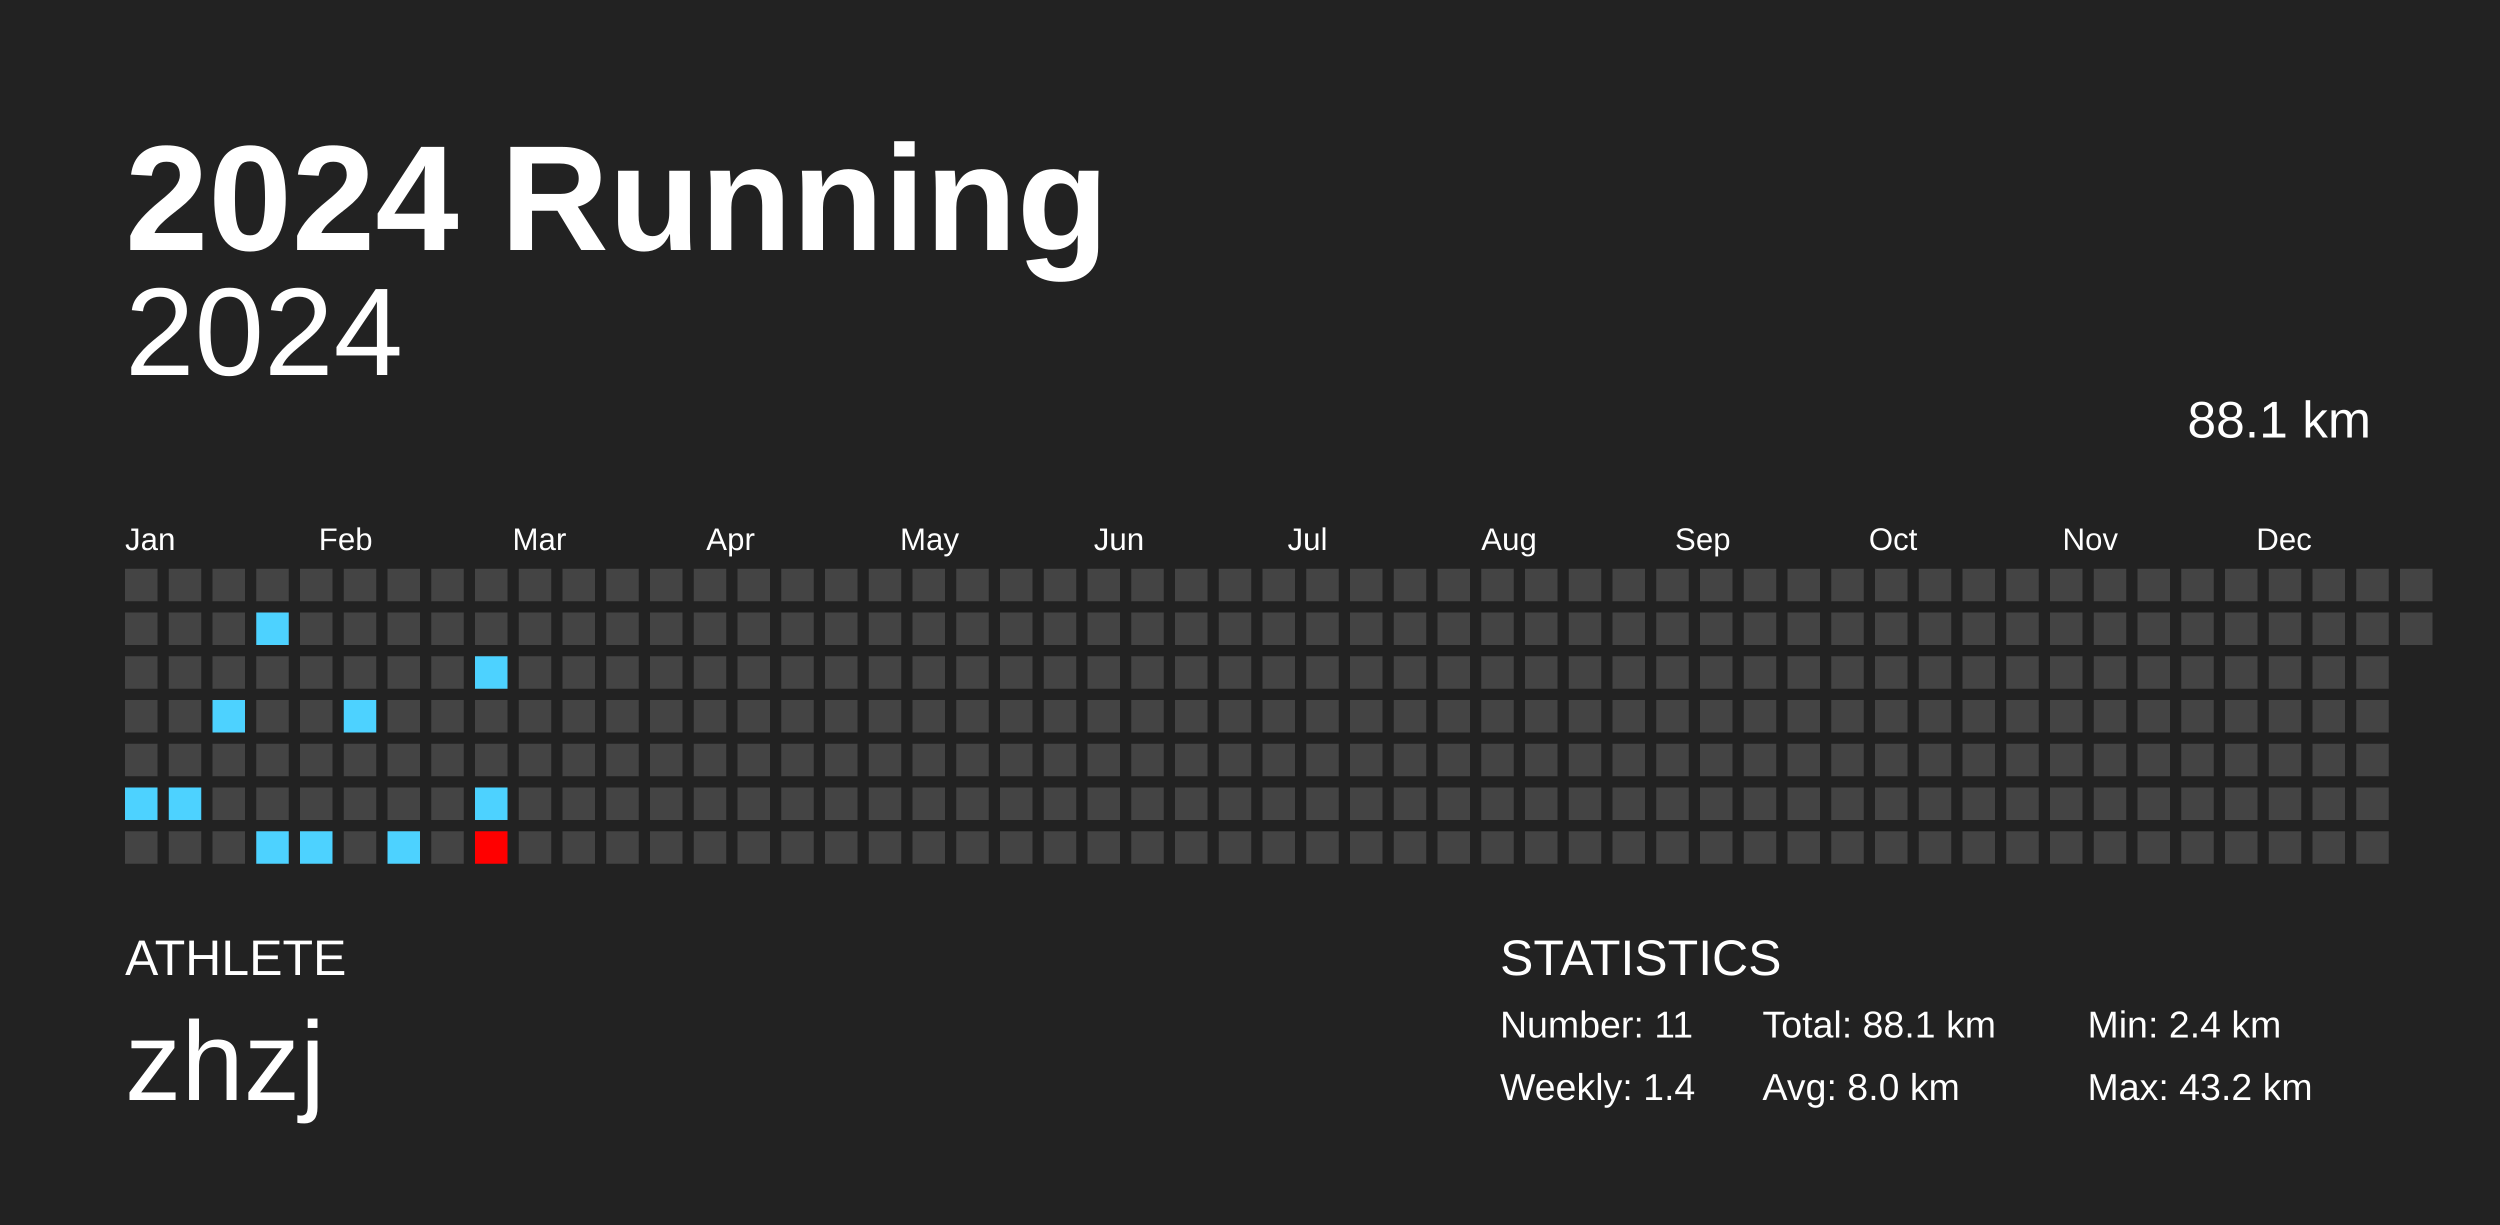
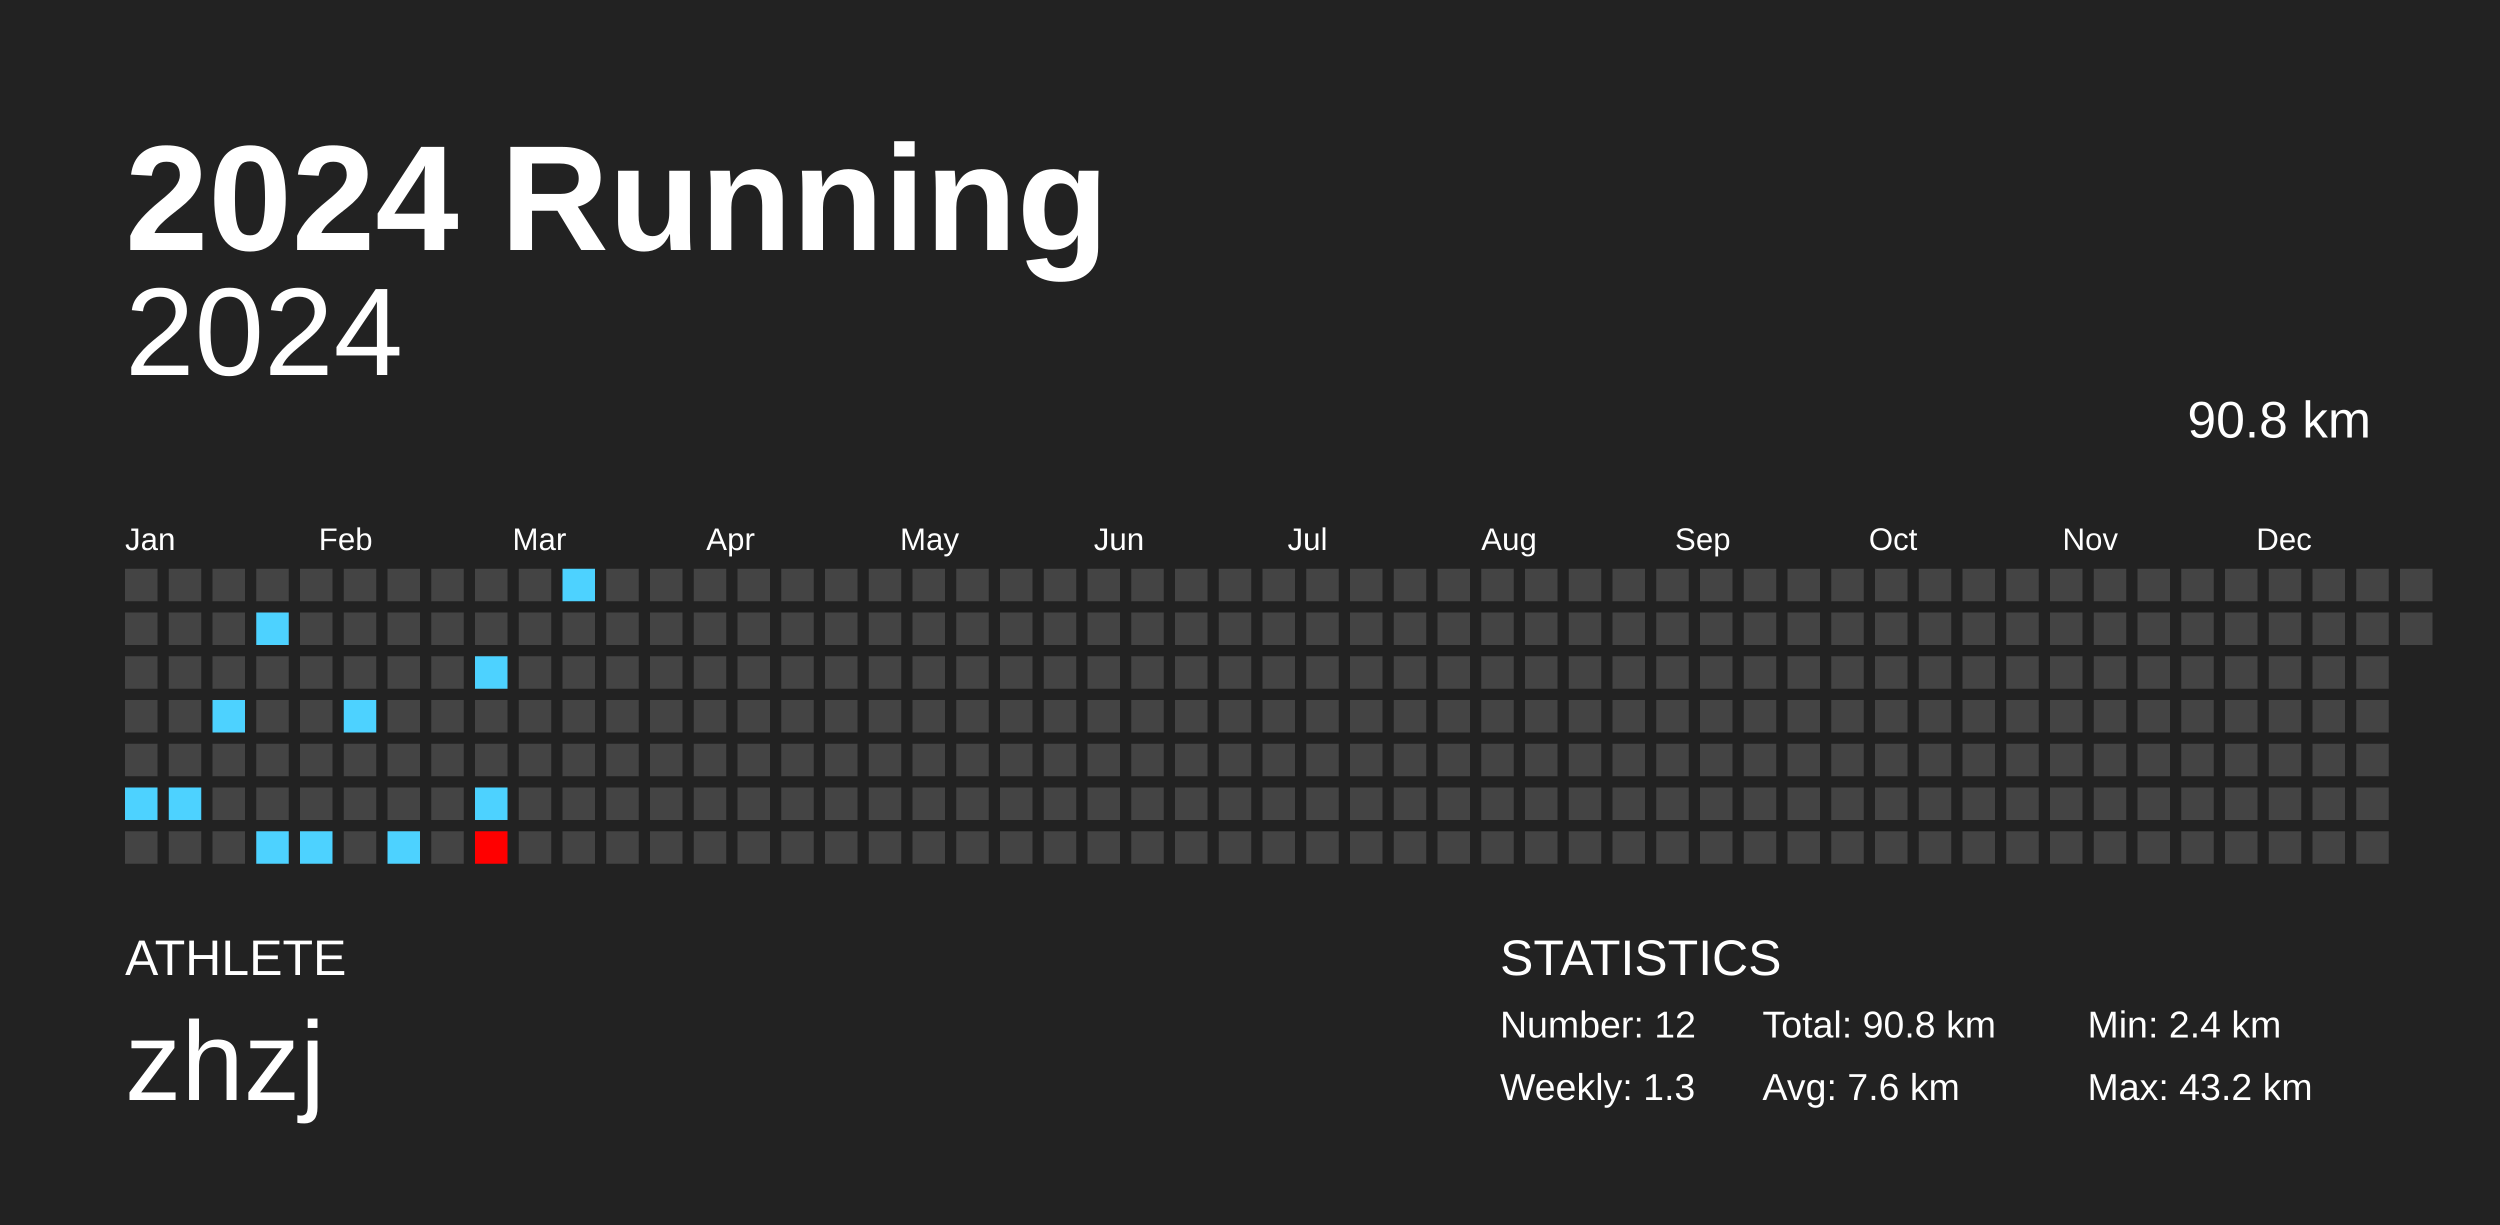
<svg xmlns="http://www.w3.org/2000/svg" baseProfile="full" height="98mm" version="1.1" viewBox="0,0,200,98" width="200mm">
  <defs />
  <rect fill="#222222" height="98" width="200" x="0" y="0" />
  <text fill="#FFFFFF" style="font-size:12px; font-family:Arial; font-weight:bold;" x="10" y="20">2024 Running</text>
  <text fill="#FFFFFF" style="font-size:4px; font-family:Arial" x="10" y="78">ATHLETE</text>
  <text fill="#FFFFFF" style="font-size:9px; font-family:Arial" x="10" y="88">zhzj</text>
  <text fill="#FFFFFF" style="font-size:4px; font-family:Arial" x="120" y="78">STATISTICS</text>
-   <text fill="#FFFFFF" style="font-size:3px; font-family:Arial" x="120" y="83">Number: 11</text>
-   <text fill="#FFFFFF" style="font-size:3px; font-family:Arial" x="120" y="88">Weekly: 1.4</text>
-   <text fill="#FFFFFF" style="font-size:3px; font-family:Arial" x="141" y="83">Total: 88.1 km</text>
-   <text fill="#FFFFFF" style="font-size:3px; font-family:Arial" x="141" y="88">Avg: 8.0 km</text>
+   <text fill="#FFFFFF" style="font-size:3px; font-family:Arial" x="120" y="83">Number: 12</text>
+   <text fill="#FFFFFF" style="font-size:3px; font-family:Arial" x="120" y="88">Weekly: 1.3</text>
+   <text fill="#FFFFFF" style="font-size:3px; font-family:Arial" x="141" y="83">Total: 90.8 km</text>
+   <text fill="#FFFFFF" style="font-size:3px; font-family:Arial" x="141" y="88">Avg: 7.6 km</text>
  <text fill="#FFFFFF" style="font-size:3px; font-family:Arial" x="167" y="83">Min: 2.4 km</text>
  <text fill="#FFFFFF" style="font-size:3px; font-family:Arial" x="167" y="88">Max: 43.2 km</text>
  <text alignment-baseline="hanging" fill="#FFFFFF" style="font-size:10.0px; font-family:Arial;" x="10" y="30">2024</text>
-   <text alignment-baseline="hanging" fill="#FFFFFF" style="font-size:4.125px; font-family:Arial;" x="175" y="35">88.1 km</text>
+   <text alignment-baseline="hanging" fill="#FFFFFF" style="font-size:4.125px; font-family:Arial;" x="175" y="35">90.8 km</text>
  <text fill="#FFFFFF" style="font-size:2.5px; font-family:Arial" x="10.0" y="44">Jan</text>
  <text fill="#FFFFFF" style="font-size:2.5px; font-family:Arial" x="25.5" y="44">Feb</text>
  <text fill="#FFFFFF" style="font-size:2.5px; font-family:Arial" x="41.0" y="44">Mar</text>
  <text fill="#FFFFFF" style="font-size:2.5px; font-family:Arial" x="56.5" y="44">Apr</text>
  <text fill="#FFFFFF" style="font-size:2.5px; font-family:Arial" x="72.0" y="44">May</text>
  <text fill="#FFFFFF" style="font-size:2.5px; font-family:Arial" x="87.5" y="44">Jun</text>
  <text fill="#FFFFFF" style="font-size:2.5px; font-family:Arial" x="103.0" y="44">Jul</text>
  <text fill="#FFFFFF" style="font-size:2.5px; font-family:Arial" x="118.5" y="44">Aug</text>
  <text fill="#FFFFFF" style="font-size:2.5px; font-family:Arial" x="134.0" y="44">Sep</text>
  <text fill="#FFFFFF" style="font-size:2.5px; font-family:Arial" x="149.5" y="44">Oct</text>
  <text fill="#FFFFFF" style="font-size:2.5px; font-family:Arial" x="165.0" y="44">Nov</text>
  <text fill="#FFFFFF" style="font-size:2.5px; font-family:Arial" x="180.5" y="44">Dec</text>
  <rect fill="#444444" height="2.6" width="2.6" x="10.0" y="45.5" />
  <rect fill="#444444" height="2.6" width="2.6" x="10.0" y="49.0" />
  <rect fill="#444444" height="2.6" width="2.6" x="10.0" y="52.5" />
  <rect fill="#444444" height="2.6" width="2.6" x="10.0" y="56.0" />
  <rect fill="#444444" height="2.6" width="2.6" x="10.0" y="59.5" />
  <rect fill="#4dd2ff" height="2.6" width="2.6" x="10.0" y="63.0" />
  <rect fill="#444444" height="2.6" width="2.6" x="10.0" y="66.5" />
  <rect fill="#444444" height="2.6" width="2.6" x="13.5" y="45.5" />
  <rect fill="#444444" height="2.6" width="2.6" x="13.5" y="49.0" />
  <rect fill="#444444" height="2.6" width="2.6" x="13.5" y="52.5" />
  <rect fill="#444444" height="2.6" width="2.6" x="13.5" y="56.0" />
  <rect fill="#444444" height="2.6" width="2.6" x="13.5" y="59.5" />
  <rect fill="#4dd2ff" height="2.6" width="2.6" x="13.5" y="63.0" />
  <rect fill="#444444" height="2.6" width="2.6" x="13.5" y="66.5" />
  <rect fill="#444444" height="2.6" width="2.6" x="17.0" y="45.5" />
  <rect fill="#444444" height="2.6" width="2.6" x="17.0" y="49.0" />
  <rect fill="#444444" height="2.6" width="2.6" x="17.0" y="52.5" />
  <rect fill="#4dd2ff" height="2.6" width="2.6" x="17.0" y="56.0" />
  <rect fill="#444444" height="2.6" width="2.6" x="17.0" y="59.5" />
  <rect fill="#444444" height="2.6" width="2.6" x="17.0" y="63.0" />
  <rect fill="#444444" height="2.6" width="2.6" x="17.0" y="66.5" />
  <rect fill="#444444" height="2.6" width="2.6" x="20.5" y="45.5" />
  <rect fill="#4dd2ff" height="2.6" width="2.6" x="20.5" y="49.0" />
  <rect fill="#444444" height="2.6" width="2.6" x="20.5" y="52.5" />
  <rect fill="#444444" height="2.6" width="2.6" x="20.5" y="56.0" />
  <rect fill="#444444" height="2.6" width="2.6" x="20.5" y="59.5" />
  <rect fill="#444444" height="2.6" width="2.6" x="20.5" y="63.0" />
  <rect fill="#4dd2ff" height="2.6" width="2.6" x="20.5" y="66.5" />
  <rect fill="#444444" height="2.6" width="2.6" x="24.0" y="45.5" />
  <rect fill="#444444" height="2.6" width="2.6" x="24.0" y="49.0" />
  <rect fill="#444444" height="2.6" width="2.6" x="24.0" y="52.5" />
  <rect fill="#444444" height="2.6" width="2.6" x="24.0" y="56.0" />
  <rect fill="#444444" height="2.6" width="2.6" x="24.0" y="59.5" />
  <rect fill="#444444" height="2.6" width="2.6" x="24.0" y="63.0" />
  <rect fill="#4dd2ff" height="2.6" width="2.6" x="24.0" y="66.5" />
  <rect fill="#444444" height="2.6" width="2.6" x="27.5" y="45.5" />
  <rect fill="#444444" height="2.6" width="2.6" x="27.5" y="49.0" />
  <rect fill="#444444" height="2.6" width="2.6" x="27.5" y="52.5" />
  <rect fill="#4dd2ff" height="2.6" width="2.6" x="27.5" y="56.0" />
  <rect fill="#444444" height="2.6" width="2.6" x="27.5" y="59.5" />
  <rect fill="#444444" height="2.6" width="2.6" x="27.5" y="63.0" />
  <rect fill="#444444" height="2.6" width="2.6" x="27.5" y="66.5" />
  <rect fill="#444444" height="2.6" width="2.6" x="31.0" y="45.5" />
  <rect fill="#444444" height="2.6" width="2.6" x="31.0" y="49.0" />
  <rect fill="#444444" height="2.6" width="2.6" x="31.0" y="52.5" />
  <rect fill="#444444" height="2.6" width="2.6" x="31.0" y="56.0" />
  <rect fill="#444444" height="2.6" width="2.6" x="31.0" y="59.5" />
  <rect fill="#444444" height="2.6" width="2.6" x="31.0" y="63.0" />
  <rect fill="#4dd2ff" height="2.6" width="2.6" x="31.0" y="66.5" />
  <rect fill="#444444" height="2.6" width="2.6" x="34.5" y="45.5" />
  <rect fill="#444444" height="2.6" width="2.6" x="34.5" y="49.0" />
  <rect fill="#444444" height="2.6" width="2.6" x="34.5" y="52.5" />
  <rect fill="#444444" height="2.6" width="2.6" x="34.5" y="56.0" />
  <rect fill="#444444" height="2.6" width="2.6" x="34.5" y="59.5" />
  <rect fill="#444444" height="2.6" width="2.6" x="34.5" y="63.0" />
  <rect fill="#444444" height="2.6" width="2.6" x="34.5" y="66.5" />
  <rect fill="#444444" height="2.6" width="2.6" x="38.0" y="45.5" />
  <rect fill="#444444" height="2.6" width="2.6" x="38.0" y="49.0" />
  <rect fill="#4dd2ff" height="2.6" width="2.6" x="38.0" y="52.5" />
  <rect fill="#444444" height="2.6" width="2.6" x="38.0" y="56.0" />
  <rect fill="#444444" height="2.6" width="2.6" x="38.0" y="59.5" />
  <rect fill="#4dd2ff" height="2.6" width="2.6" x="38.0" y="63.0" />
  <rect fill="red" height="2.6" width="2.6" x="38.0" y="66.5" />
  <rect fill="#444444" height="2.6" width="2.6" x="41.5" y="45.5" />
  <rect fill="#444444" height="2.6" width="2.6" x="41.5" y="49.0" />
  <rect fill="#444444" height="2.6" width="2.6" x="41.5" y="52.5" />
  <rect fill="#444444" height="2.6" width="2.6" x="41.5" y="56.0" />
  <rect fill="#444444" height="2.6" width="2.6" x="41.5" y="59.5" />
  <rect fill="#444444" height="2.6" width="2.6" x="41.5" y="63.0" />
  <rect fill="#444444" height="2.6" width="2.6" x="41.5" y="66.5" />
-   <rect fill="#444444" height="2.6" width="2.6" x="45.0" y="45.5" />
+   <rect fill="#4dd2ff" height="2.6" width="2.6" x="45.0" y="45.5" />
  <rect fill="#444444" height="2.6" width="2.6" x="45.0" y="49.0" />
  <rect fill="#444444" height="2.6" width="2.6" x="45.0" y="52.5" />
  <rect fill="#444444" height="2.6" width="2.6" x="45.0" y="56.0" />
  <rect fill="#444444" height="2.6" width="2.6" x="45.0" y="59.5" />
  <rect fill="#444444" height="2.6" width="2.6" x="45.0" y="63.0" />
  <rect fill="#444444" height="2.6" width="2.6" x="45.0" y="66.5" />
  <rect fill="#444444" height="2.6" width="2.6" x="48.5" y="45.5" />
  <rect fill="#444444" height="2.6" width="2.6" x="48.5" y="49.0" />
  <rect fill="#444444" height="2.6" width="2.6" x="48.5" y="52.5" />
  <rect fill="#444444" height="2.6" width="2.6" x="48.5" y="56.0" />
  <rect fill="#444444" height="2.6" width="2.6" x="48.5" y="59.5" />
  <rect fill="#444444" height="2.6" width="2.6" x="48.5" y="63.0" />
  <rect fill="#444444" height="2.6" width="2.6" x="48.5" y="66.5" />
  <rect fill="#444444" height="2.6" width="2.6" x="52.0" y="45.5" />
  <rect fill="#444444" height="2.6" width="2.6" x="52.0" y="49.0" />
  <rect fill="#444444" height="2.6" width="2.6" x="52.0" y="52.5" />
  <rect fill="#444444" height="2.6" width="2.6" x="52.0" y="56.0" />
  <rect fill="#444444" height="2.6" width="2.6" x="52.0" y="59.5" />
  <rect fill="#444444" height="2.6" width="2.6" x="52.0" y="63.0" />
  <rect fill="#444444" height="2.6" width="2.6" x="52.0" y="66.5" />
  <rect fill="#444444" height="2.6" width="2.6" x="55.5" y="45.5" />
  <rect fill="#444444" height="2.6" width="2.6" x="55.5" y="49.0" />
  <rect fill="#444444" height="2.6" width="2.6" x="55.5" y="52.5" />
  <rect fill="#444444" height="2.6" width="2.6" x="55.5" y="56.0" />
  <rect fill="#444444" height="2.6" width="2.6" x="55.5" y="59.5" />
  <rect fill="#444444" height="2.6" width="2.6" x="55.5" y="63.0" />
  <rect fill="#444444" height="2.6" width="2.6" x="55.5" y="66.5" />
  <rect fill="#444444" height="2.6" width="2.6" x="59.0" y="45.5" />
  <rect fill="#444444" height="2.6" width="2.6" x="59.0" y="49.0" />
  <rect fill="#444444" height="2.6" width="2.6" x="59.0" y="52.5" />
  <rect fill="#444444" height="2.6" width="2.6" x="59.0" y="56.0" />
  <rect fill="#444444" height="2.6" width="2.6" x="59.0" y="59.5" />
  <rect fill="#444444" height="2.6" width="2.6" x="59.0" y="63.0" />
  <rect fill="#444444" height="2.6" width="2.6" x="59.0" y="66.5" />
  <rect fill="#444444" height="2.6" width="2.6" x="62.5" y="45.5" />
  <rect fill="#444444" height="2.6" width="2.6" x="62.5" y="49.0" />
  <rect fill="#444444" height="2.6" width="2.6" x="62.5" y="52.5" />
  <rect fill="#444444" height="2.6" width="2.6" x="62.5" y="56.0" />
  <rect fill="#444444" height="2.6" width="2.6" x="62.5" y="59.5" />
  <rect fill="#444444" height="2.6" width="2.6" x="62.5" y="63.0" />
  <rect fill="#444444" height="2.6" width="2.6" x="62.5" y="66.5" />
  <rect fill="#444444" height="2.6" width="2.6" x="66.0" y="45.5" />
  <rect fill="#444444" height="2.6" width="2.6" x="66.0" y="49.0" />
  <rect fill="#444444" height="2.6" width="2.6" x="66.0" y="52.5" />
  <rect fill="#444444" height="2.6" width="2.6" x="66.0" y="56.0" />
  <rect fill="#444444" height="2.6" width="2.6" x="66.0" y="59.5" />
  <rect fill="#444444" height="2.6" width="2.6" x="66.0" y="63.0" />
  <rect fill="#444444" height="2.6" width="2.6" x="66.0" y="66.5" />
  <rect fill="#444444" height="2.6" width="2.6" x="69.5" y="45.5" />
  <rect fill="#444444" height="2.6" width="2.6" x="69.5" y="49.0" />
  <rect fill="#444444" height="2.6" width="2.6" x="69.5" y="52.5" />
  <rect fill="#444444" height="2.6" width="2.6" x="69.5" y="56.0" />
  <rect fill="#444444" height="2.6" width="2.6" x="69.5" y="59.5" />
  <rect fill="#444444" height="2.6" width="2.6" x="69.5" y="63.0" />
  <rect fill="#444444" height="2.6" width="2.6" x="69.5" y="66.5" />
  <rect fill="#444444" height="2.6" width="2.6" x="73.0" y="45.5" />
  <rect fill="#444444" height="2.6" width="2.6" x="73.0" y="49.0" />
  <rect fill="#444444" height="2.6" width="2.6" x="73.0" y="52.5" />
  <rect fill="#444444" height="2.6" width="2.6" x="73.0" y="56.0" />
  <rect fill="#444444" height="2.6" width="2.6" x="73.0" y="59.5" />
  <rect fill="#444444" height="2.6" width="2.6" x="73.0" y="63.0" />
  <rect fill="#444444" height="2.6" width="2.6" x="73.0" y="66.5" />
  <rect fill="#444444" height="2.6" width="2.6" x="76.5" y="45.5" />
  <rect fill="#444444" height="2.6" width="2.6" x="76.5" y="49.0" />
  <rect fill="#444444" height="2.6" width="2.6" x="76.5" y="52.5" />
  <rect fill="#444444" height="2.6" width="2.6" x="76.5" y="56.0" />
  <rect fill="#444444" height="2.6" width="2.6" x="76.5" y="59.5" />
  <rect fill="#444444" height="2.6" width="2.6" x="76.5" y="63.0" />
  <rect fill="#444444" height="2.6" width="2.6" x="76.5" y="66.5" />
  <rect fill="#444444" height="2.6" width="2.6" x="80.0" y="45.5" />
  <rect fill="#444444" height="2.6" width="2.6" x="80.0" y="49.0" />
  <rect fill="#444444" height="2.6" width="2.6" x="80.0" y="52.5" />
  <rect fill="#444444" height="2.6" width="2.6" x="80.0" y="56.0" />
  <rect fill="#444444" height="2.6" width="2.6" x="80.0" y="59.5" />
  <rect fill="#444444" height="2.6" width="2.6" x="80.0" y="63.0" />
  <rect fill="#444444" height="2.6" width="2.6" x="80.0" y="66.5" />
  <rect fill="#444444" height="2.6" width="2.6" x="83.5" y="45.5" />
  <rect fill="#444444" height="2.6" width="2.6" x="83.5" y="49.0" />
  <rect fill="#444444" height="2.6" width="2.6" x="83.5" y="52.5" />
  <rect fill="#444444" height="2.6" width="2.6" x="83.5" y="56.0" />
  <rect fill="#444444" height="2.6" width="2.6" x="83.5" y="59.5" />
  <rect fill="#444444" height="2.6" width="2.6" x="83.5" y="63.0" />
  <rect fill="#444444" height="2.6" width="2.6" x="83.5" y="66.5" />
  <rect fill="#444444" height="2.6" width="2.6" x="87.0" y="45.5" />
  <rect fill="#444444" height="2.6" width="2.6" x="87.0" y="49.0" />
  <rect fill="#444444" height="2.6" width="2.6" x="87.0" y="52.5" />
  <rect fill="#444444" height="2.6" width="2.6" x="87.0" y="56.0" />
  <rect fill="#444444" height="2.6" width="2.6" x="87.0" y="59.5" />
  <rect fill="#444444" height="2.6" width="2.6" x="87.0" y="63.0" />
  <rect fill="#444444" height="2.6" width="2.6" x="87.0" y="66.5" />
  <rect fill="#444444" height="2.6" width="2.6" x="90.5" y="45.5" />
  <rect fill="#444444" height="2.6" width="2.6" x="90.5" y="49.0" />
  <rect fill="#444444" height="2.6" width="2.6" x="90.5" y="52.5" />
  <rect fill="#444444" height="2.6" width="2.6" x="90.5" y="56.0" />
  <rect fill="#444444" height="2.6" width="2.6" x="90.5" y="59.5" />
  <rect fill="#444444" height="2.6" width="2.6" x="90.5" y="63.0" />
  <rect fill="#444444" height="2.6" width="2.6" x="90.5" y="66.5" />
  <rect fill="#444444" height="2.6" width="2.6" x="94.0" y="45.5" />
  <rect fill="#444444" height="2.6" width="2.6" x="94.0" y="49.0" />
  <rect fill="#444444" height="2.6" width="2.6" x="94.0" y="52.5" />
  <rect fill="#444444" height="2.6" width="2.6" x="94.0" y="56.0" />
  <rect fill="#444444" height="2.6" width="2.6" x="94.0" y="59.5" />
  <rect fill="#444444" height="2.6" width="2.6" x="94.0" y="63.0" />
  <rect fill="#444444" height="2.6" width="2.6" x="94.0" y="66.5" />
  <rect fill="#444444" height="2.6" width="2.6" x="97.5" y="45.5" />
  <rect fill="#444444" height="2.6" width="2.6" x="97.5" y="49.0" />
  <rect fill="#444444" height="2.6" width="2.6" x="97.5" y="52.5" />
  <rect fill="#444444" height="2.6" width="2.6" x="97.5" y="56.0" />
  <rect fill="#444444" height="2.6" width="2.6" x="97.5" y="59.5" />
  <rect fill="#444444" height="2.6" width="2.6" x="97.5" y="63.0" />
  <rect fill="#444444" height="2.6" width="2.6" x="97.5" y="66.5" />
  <rect fill="#444444" height="2.6" width="2.6" x="101.0" y="45.5" />
  <rect fill="#444444" height="2.6" width="2.6" x="101.0" y="49.0" />
  <rect fill="#444444" height="2.6" width="2.6" x="101.0" y="52.5" />
  <rect fill="#444444" height="2.6" width="2.6" x="101.0" y="56.0" />
  <rect fill="#444444" height="2.6" width="2.6" x="101.0" y="59.5" />
  <rect fill="#444444" height="2.6" width="2.6" x="101.0" y="63.0" />
  <rect fill="#444444" height="2.6" width="2.6" x="101.0" y="66.5" />
  <rect fill="#444444" height="2.6" width="2.6" x="104.5" y="45.5" />
  <rect fill="#444444" height="2.6" width="2.6" x="104.5" y="49.0" />
  <rect fill="#444444" height="2.6" width="2.6" x="104.5" y="52.5" />
  <rect fill="#444444" height="2.6" width="2.6" x="104.5" y="56.0" />
  <rect fill="#444444" height="2.6" width="2.6" x="104.5" y="59.5" />
  <rect fill="#444444" height="2.6" width="2.6" x="104.5" y="63.0" />
  <rect fill="#444444" height="2.6" width="2.6" x="104.5" y="66.5" />
  <rect fill="#444444" height="2.6" width="2.6" x="108.0" y="45.5" />
  <rect fill="#444444" height="2.6" width="2.6" x="108.0" y="49.0" />
  <rect fill="#444444" height="2.6" width="2.6" x="108.0" y="52.5" />
  <rect fill="#444444" height="2.6" width="2.6" x="108.0" y="56.0" />
  <rect fill="#444444" height="2.6" width="2.6" x="108.0" y="59.5" />
  <rect fill="#444444" height="2.6" width="2.6" x="108.0" y="63.0" />
  <rect fill="#444444" height="2.6" width="2.6" x="108.0" y="66.5" />
  <rect fill="#444444" height="2.6" width="2.6" x="111.5" y="45.5" />
  <rect fill="#444444" height="2.6" width="2.6" x="111.5" y="49.0" />
  <rect fill="#444444" height="2.6" width="2.6" x="111.5" y="52.5" />
  <rect fill="#444444" height="2.6" width="2.6" x="111.5" y="56.0" />
  <rect fill="#444444" height="2.6" width="2.6" x="111.5" y="59.5" />
  <rect fill="#444444" height="2.6" width="2.6" x="111.5" y="63.0" />
  <rect fill="#444444" height="2.6" width="2.6" x="111.5" y="66.5" />
  <rect fill="#444444" height="2.6" width="2.6" x="115.0" y="45.5" />
  <rect fill="#444444" height="2.6" width="2.6" x="115.0" y="49.0" />
  <rect fill="#444444" height="2.6" width="2.6" x="115.0" y="52.5" />
  <rect fill="#444444" height="2.6" width="2.6" x="115.0" y="56.0" />
  <rect fill="#444444" height="2.6" width="2.6" x="115.0" y="59.5" />
  <rect fill="#444444" height="2.6" width="2.6" x="115.0" y="63.0" />
  <rect fill="#444444" height="2.6" width="2.6" x="115.0" y="66.5" />
  <rect fill="#444444" height="2.6" width="2.6" x="118.5" y="45.5" />
  <rect fill="#444444" height="2.6" width="2.6" x="118.5" y="49.0" />
  <rect fill="#444444" height="2.6" width="2.6" x="118.5" y="52.5" />
  <rect fill="#444444" height="2.6" width="2.6" x="118.5" y="56.0" />
  <rect fill="#444444" height="2.6" width="2.6" x="118.5" y="59.5" />
  <rect fill="#444444" height="2.6" width="2.6" x="118.5" y="63.0" />
  <rect fill="#444444" height="2.6" width="2.6" x="118.5" y="66.5" />
  <rect fill="#444444" height="2.6" width="2.6" x="122.0" y="45.5" />
  <rect fill="#444444" height="2.6" width="2.6" x="122.0" y="49.0" />
  <rect fill="#444444" height="2.6" width="2.6" x="122.0" y="52.5" />
  <rect fill="#444444" height="2.6" width="2.6" x="122.0" y="56.0" />
  <rect fill="#444444" height="2.6" width="2.6" x="122.0" y="59.5" />
  <rect fill="#444444" height="2.6" width="2.6" x="122.0" y="63.0" />
  <rect fill="#444444" height="2.6" width="2.6" x="122.0" y="66.5" />
  <rect fill="#444444" height="2.6" width="2.6" x="125.5" y="45.5" />
  <rect fill="#444444" height="2.6" width="2.6" x="125.5" y="49.0" />
  <rect fill="#444444" height="2.6" width="2.6" x="125.5" y="52.5" />
  <rect fill="#444444" height="2.6" width="2.6" x="125.5" y="56.0" />
  <rect fill="#444444" height="2.6" width="2.6" x="125.5" y="59.5" />
  <rect fill="#444444" height="2.6" width="2.6" x="125.5" y="63.0" />
  <rect fill="#444444" height="2.6" width="2.6" x="125.5" y="66.5" />
  <rect fill="#444444" height="2.6" width="2.6" x="129.0" y="45.5" />
  <rect fill="#444444" height="2.6" width="2.6" x="129.0" y="49.0" />
  <rect fill="#444444" height="2.6" width="2.6" x="129.0" y="52.5" />
  <rect fill="#444444" height="2.6" width="2.6" x="129.0" y="56.0" />
  <rect fill="#444444" height="2.6" width="2.6" x="129.0" y="59.5" />
  <rect fill="#444444" height="2.6" width="2.6" x="129.0" y="63.0" />
  <rect fill="#444444" height="2.6" width="2.6" x="129.0" y="66.5" />
  <rect fill="#444444" height="2.6" width="2.6" x="132.5" y="45.5" />
  <rect fill="#444444" height="2.6" width="2.6" x="132.5" y="49.0" />
  <rect fill="#444444" height="2.6" width="2.6" x="132.5" y="52.5" />
  <rect fill="#444444" height="2.6" width="2.6" x="132.5" y="56.0" />
  <rect fill="#444444" height="2.6" width="2.6" x="132.5" y="59.5" />
  <rect fill="#444444" height="2.6" width="2.6" x="132.5" y="63.0" />
  <rect fill="#444444" height="2.6" width="2.6" x="132.5" y="66.5" />
  <rect fill="#444444" height="2.6" width="2.6" x="136.0" y="45.5" />
  <rect fill="#444444" height="2.6" width="2.6" x="136.0" y="49.0" />
  <rect fill="#444444" height="2.6" width="2.6" x="136.0" y="52.5" />
  <rect fill="#444444" height="2.6" width="2.6" x="136.0" y="56.0" />
  <rect fill="#444444" height="2.6" width="2.6" x="136.0" y="59.5" />
  <rect fill="#444444" height="2.6" width="2.6" x="136.0" y="63.0" />
  <rect fill="#444444" height="2.6" width="2.6" x="136.0" y="66.5" />
  <rect fill="#444444" height="2.6" width="2.6" x="139.5" y="45.5" />
  <rect fill="#444444" height="2.6" width="2.6" x="139.5" y="49.0" />
  <rect fill="#444444" height="2.6" width="2.6" x="139.5" y="52.5" />
  <rect fill="#444444" height="2.6" width="2.6" x="139.5" y="56.0" />
  <rect fill="#444444" height="2.6" width="2.6" x="139.5" y="59.5" />
  <rect fill="#444444" height="2.6" width="2.6" x="139.5" y="63.0" />
  <rect fill="#444444" height="2.6" width="2.6" x="139.5" y="66.5" />
  <rect fill="#444444" height="2.6" width="2.6" x="143.0" y="45.5" />
  <rect fill="#444444" height="2.6" width="2.6" x="143.0" y="49.0" />
  <rect fill="#444444" height="2.6" width="2.6" x="143.0" y="52.5" />
  <rect fill="#444444" height="2.6" width="2.6" x="143.0" y="56.0" />
  <rect fill="#444444" height="2.6" width="2.6" x="143.0" y="59.5" />
  <rect fill="#444444" height="2.6" width="2.6" x="143.0" y="63.0" />
  <rect fill="#444444" height="2.6" width="2.6" x="143.0" y="66.5" />
  <rect fill="#444444" height="2.6" width="2.6" x="146.5" y="45.5" />
  <rect fill="#444444" height="2.6" width="2.6" x="146.5" y="49.0" />
  <rect fill="#444444" height="2.6" width="2.6" x="146.5" y="52.5" />
  <rect fill="#444444" height="2.6" width="2.6" x="146.5" y="56.0" />
  <rect fill="#444444" height="2.6" width="2.6" x="146.5" y="59.5" />
  <rect fill="#444444" height="2.6" width="2.6" x="146.5" y="63.0" />
  <rect fill="#444444" height="2.6" width="2.6" x="146.5" y="66.5" />
  <rect fill="#444444" height="2.6" width="2.6" x="150.0" y="45.5" />
  <rect fill="#444444" height="2.6" width="2.6" x="150.0" y="49.0" />
  <rect fill="#444444" height="2.6" width="2.6" x="150.0" y="52.5" />
  <rect fill="#444444" height="2.6" width="2.6" x="150.0" y="56.0" />
  <rect fill="#444444" height="2.6" width="2.6" x="150.0" y="59.5" />
  <rect fill="#444444" height="2.6" width="2.6" x="150.0" y="63.0" />
  <rect fill="#444444" height="2.6" width="2.6" x="150.0" y="66.5" />
  <rect fill="#444444" height="2.6" width="2.6" x="153.5" y="45.5" />
  <rect fill="#444444" height="2.6" width="2.6" x="153.5" y="49.0" />
  <rect fill="#444444" height="2.6" width="2.6" x="153.5" y="52.5" />
  <rect fill="#444444" height="2.6" width="2.6" x="153.5" y="56.0" />
  <rect fill="#444444" height="2.6" width="2.6" x="153.5" y="59.5" />
  <rect fill="#444444" height="2.6" width="2.6" x="153.5" y="63.0" />
  <rect fill="#444444" height="2.6" width="2.6" x="153.5" y="66.5" />
  <rect fill="#444444" height="2.6" width="2.6" x="157.0" y="45.5" />
  <rect fill="#444444" height="2.6" width="2.6" x="157.0" y="49.0" />
  <rect fill="#444444" height="2.6" width="2.6" x="157.0" y="52.5" />
  <rect fill="#444444" height="2.6" width="2.6" x="157.0" y="56.0" />
  <rect fill="#444444" height="2.6" width="2.6" x="157.0" y="59.5" />
  <rect fill="#444444" height="2.6" width="2.6" x="157.0" y="63.0" />
  <rect fill="#444444" height="2.6" width="2.6" x="157.0" y="66.5" />
  <rect fill="#444444" height="2.6" width="2.6" x="160.5" y="45.5" />
  <rect fill="#444444" height="2.6" width="2.6" x="160.5" y="49.0" />
  <rect fill="#444444" height="2.6" width="2.6" x="160.5" y="52.5" />
  <rect fill="#444444" height="2.6" width="2.6" x="160.5" y="56.0" />
  <rect fill="#444444" height="2.6" width="2.6" x="160.5" y="59.5" />
  <rect fill="#444444" height="2.6" width="2.6" x="160.5" y="63.0" />
  <rect fill="#444444" height="2.6" width="2.6" x="160.5" y="66.5" />
  <rect fill="#444444" height="2.6" width="2.6" x="164.0" y="45.5" />
  <rect fill="#444444" height="2.6" width="2.6" x="164.0" y="49.0" />
  <rect fill="#444444" height="2.6" width="2.6" x="164.0" y="52.5" />
  <rect fill="#444444" height="2.6" width="2.6" x="164.0" y="56.0" />
  <rect fill="#444444" height="2.6" width="2.6" x="164.0" y="59.5" />
  <rect fill="#444444" height="2.6" width="2.6" x="164.0" y="63.0" />
  <rect fill="#444444" height="2.6" width="2.6" x="164.0" y="66.5" />
  <rect fill="#444444" height="2.6" width="2.6" x="167.5" y="45.5" />
  <rect fill="#444444" height="2.6" width="2.6" x="167.5" y="49.0" />
  <rect fill="#444444" height="2.6" width="2.6" x="167.5" y="52.5" />
  <rect fill="#444444" height="2.6" width="2.6" x="167.5" y="56.0" />
  <rect fill="#444444" height="2.6" width="2.6" x="167.5" y="59.5" />
  <rect fill="#444444" height="2.6" width="2.6" x="167.5" y="63.0" />
  <rect fill="#444444" height="2.6" width="2.6" x="167.5" y="66.5" />
  <rect fill="#444444" height="2.6" width="2.6" x="171.0" y="45.5" />
  <rect fill="#444444" height="2.6" width="2.6" x="171.0" y="49.0" />
  <rect fill="#444444" height="2.6" width="2.6" x="171.0" y="52.5" />
  <rect fill="#444444" height="2.6" width="2.6" x="171.0" y="56.0" />
  <rect fill="#444444" height="2.6" width="2.6" x="171.0" y="59.5" />
  <rect fill="#444444" height="2.6" width="2.6" x="171.0" y="63.0" />
  <rect fill="#444444" height="2.6" width="2.6" x="171.0" y="66.5" />
  <rect fill="#444444" height="2.6" width="2.6" x="174.5" y="45.5" />
  <rect fill="#444444" height="2.6" width="2.6" x="174.5" y="49.0" />
  <rect fill="#444444" height="2.6" width="2.6" x="174.5" y="52.5" />
  <rect fill="#444444" height="2.6" width="2.6" x="174.5" y="56.0" />
  <rect fill="#444444" height="2.6" width="2.6" x="174.5" y="59.5" />
  <rect fill="#444444" height="2.6" width="2.6" x="174.5" y="63.0" />
  <rect fill="#444444" height="2.6" width="2.6" x="174.5" y="66.5" />
  <rect fill="#444444" height="2.6" width="2.6" x="178.0" y="45.5" />
  <rect fill="#444444" height="2.6" width="2.6" x="178.0" y="49.0" />
  <rect fill="#444444" height="2.6" width="2.6" x="178.0" y="52.5" />
  <rect fill="#444444" height="2.6" width="2.6" x="178.0" y="56.0" />
  <rect fill="#444444" height="2.6" width="2.6" x="178.0" y="59.5" />
  <rect fill="#444444" height="2.6" width="2.6" x="178.0" y="63.0" />
  <rect fill="#444444" height="2.6" width="2.6" x="178.0" y="66.5" />
  <rect fill="#444444" height="2.6" width="2.6" x="181.5" y="45.5" />
  <rect fill="#444444" height="2.6" width="2.6" x="181.5" y="49.0" />
  <rect fill="#444444" height="2.6" width="2.6" x="181.5" y="52.5" />
  <rect fill="#444444" height="2.6" width="2.6" x="181.5" y="56.0" />
  <rect fill="#444444" height="2.6" width="2.6" x="181.5" y="59.5" />
  <rect fill="#444444" height="2.6" width="2.6" x="181.5" y="63.0" />
  <rect fill="#444444" height="2.6" width="2.6" x="181.5" y="66.5" />
  <rect fill="#444444" height="2.6" width="2.6" x="185.0" y="45.5" />
  <rect fill="#444444" height="2.6" width="2.6" x="185.0" y="49.0" />
  <rect fill="#444444" height="2.6" width="2.6" x="185.0" y="52.5" />
  <rect fill="#444444" height="2.6" width="2.6" x="185.0" y="56.0" />
  <rect fill="#444444" height="2.6" width="2.6" x="185.0" y="59.5" />
  <rect fill="#444444" height="2.6" width="2.6" x="185.0" y="63.0" />
  <rect fill="#444444" height="2.6" width="2.6" x="185.0" y="66.5" />
  <rect fill="#444444" height="2.6" width="2.6" x="188.5" y="45.5" />
  <rect fill="#444444" height="2.6" width="2.6" x="188.5" y="49.0" />
  <rect fill="#444444" height="2.6" width="2.6" x="188.5" y="52.5" />
  <rect fill="#444444" height="2.6" width="2.6" x="188.5" y="56.0" />
  <rect fill="#444444" height="2.6" width="2.6" x="188.5" y="59.5" />
  <rect fill="#444444" height="2.6" width="2.6" x="188.5" y="63.0" />
  <rect fill="#444444" height="2.6" width="2.6" x="188.5" y="66.5" />
  <rect fill="#444444" height="2.6" width="2.6" x="192.0" y="45.5" />
  <rect fill="#444444" height="2.6" width="2.6" x="192.0" y="49.0" />
</svg>
